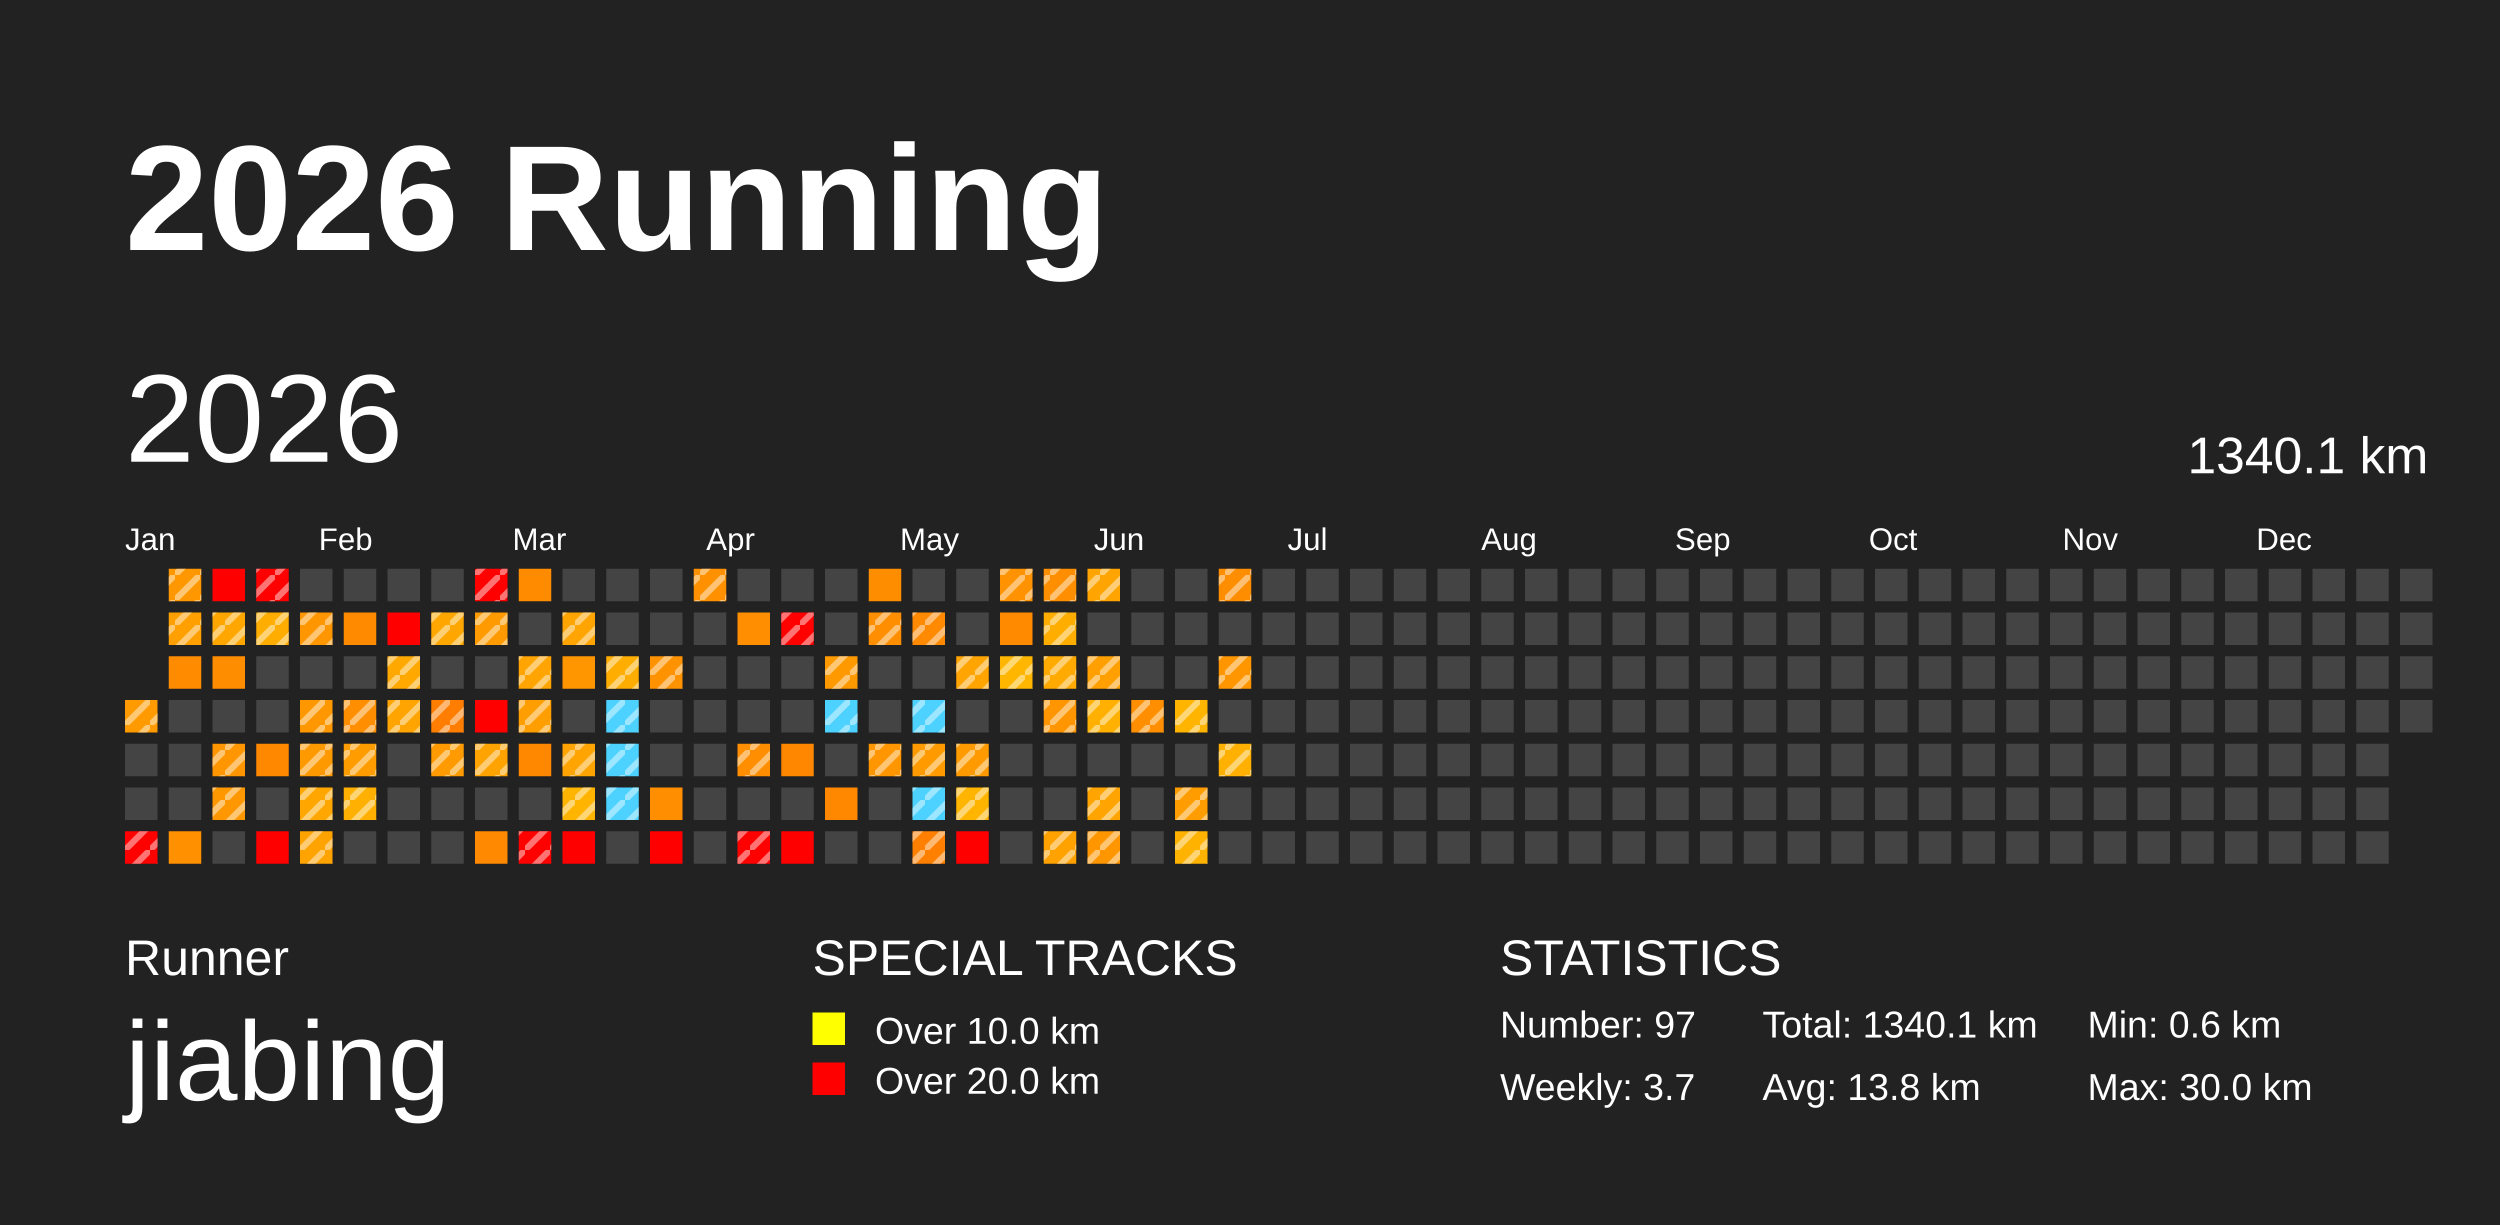
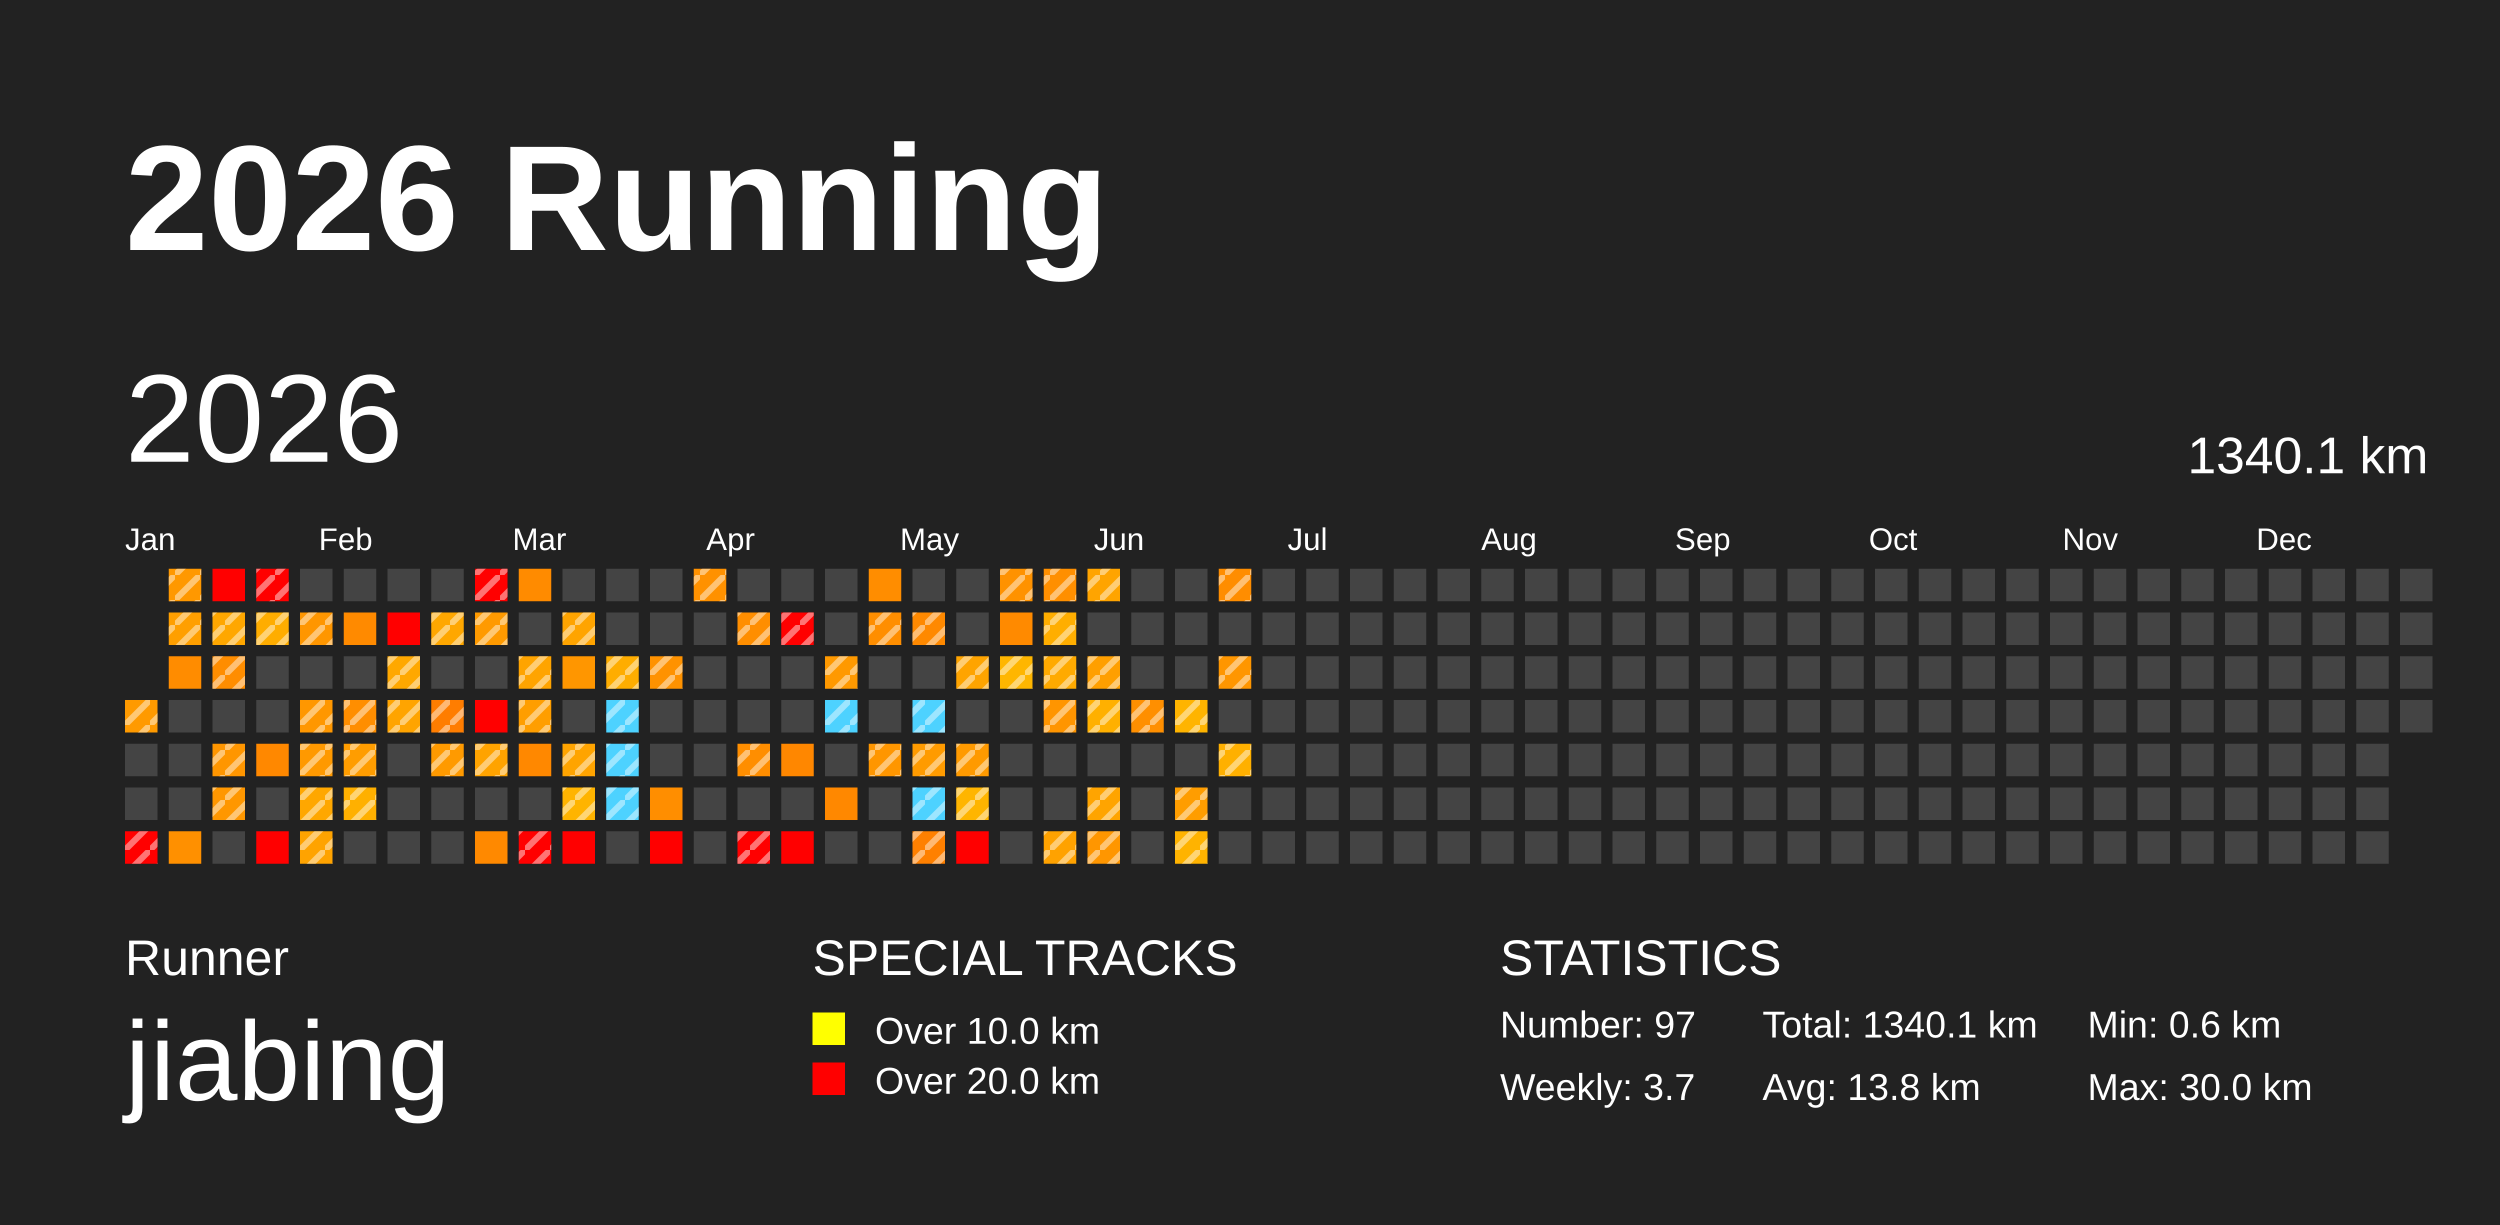
<svg xmlns="http://www.w3.org/2000/svg" baseProfile="full" height="98mm" version="1.1" viewBox="0,0,200,98" width="200mm">
  <defs>
    <pattern height="2" id="indoor-stripe" patternUnits="userSpaceOnUse" width="2">
      <line stroke="white" stroke-opacity="0.45" stroke-width="0.5" x1="0" x2="2" y1="2" y2="0" />
    </pattern>
  </defs>
  <rect fill="#222222" height="98" width="200" x="0" y="0" />
  <text fill="#FFFFFF" style="font-size:12px; font-family:Arial; font-weight:bold;" x="10" y="20">2026 Running</text>
  <text fill="#FFFFFF" style="font-size:4px; font-family:Arial" x="10" y="78">Runner</text>
  <text fill="#FFFFFF" style="font-size:9px; font-family:Arial" x="10" y="88">jiabing</text>
  <text fill="#FFFFFF" style="font-size:4px; font-family:Arial" x="65" y="78">SPECIAL TRACKS</text>
  <rect fill="yellow" height="2.6" width="2.6" x="65" y="81" />
  <text fill="#FFFFFF" style="font-size:3px; font-family:Arial" x="70" y="83.5">Over 10.0 km</text>
  <rect fill="red" height="2.6" width="2.6" x="65" y="85" />
  <text fill="#FFFFFF" style="font-size:3px; font-family:Arial" x="70" y="87.5">Over 20.0 km</text>
  <text fill="#FFFFFF" style="font-size:4px; font-family:Arial" x="120" y="78">STATISTICS</text>
  <text fill="#FFFFFF" style="font-size:3px; font-family:Arial" x="120" y="83">Number: 97</text>
  <text fill="#FFFFFF" style="font-size:3px; font-family:Arial" x="120" y="88">Weekly: 3.7</text>
  <text fill="#FFFFFF" style="font-size:3px; font-family:Arial" x="141" y="83">Total: 1340.1 km</text>
  <text fill="#FFFFFF" style="font-size:3px; font-family:Arial" x="141" y="88">Avg: 13.8 km</text>
  <text fill="#FFFFFF" style="font-size:3px; font-family:Arial" x="167" y="83">Min: 0.6 km</text>
  <text fill="#FFFFFF" style="font-size:3px; font-family:Arial" x="167" y="88">Max: 30.0 km</text>
  <text dominant-baseline="hanging" fill="#FFFFFF" style="font-size:10.0px; font-family:Arial;" x="10" y="30">2026</text>
  <text dominant-baseline="hanging" fill="#FFFFFF" style="font-size:4.125px; font-family:Arial;" x="175" y="35">1340.1 km</text>
  <text fill="#FFFFFF" style="font-size:2.5px; font-family:Arial" x="10.0" y="44">Jan</text>
  <text fill="#FFFFFF" style="font-size:2.5px; font-family:Arial" x="25.5" y="44">Feb</text>
  <text fill="#FFFFFF" style="font-size:2.5px; font-family:Arial" x="41.0" y="44">Mar</text>
  <text fill="#FFFFFF" style="font-size:2.5px; font-family:Arial" x="56.5" y="44">Apr</text>
  <text fill="#FFFFFF" style="font-size:2.5px; font-family:Arial" x="72.0" y="44">May</text>
  <text fill="#FFFFFF" style="font-size:2.5px; font-family:Arial" x="87.5" y="44">Jun</text>
  <text fill="#FFFFFF" style="font-size:2.5px; font-family:Arial" x="103.0" y="44">Jul</text>
  <text fill="#FFFFFF" style="font-size:2.5px; font-family:Arial" x="118.5" y="44">Aug</text>
  <text fill="#FFFFFF" style="font-size:2.5px; font-family:Arial" x="134.0" y="44">Sep</text>
  <text fill="#FFFFFF" style="font-size:2.5px; font-family:Arial" x="149.5" y="44">Oct</text>
  <text fill="#FFFFFF" style="font-size:2.5px; font-family:Arial" x="165.0" y="44">Nov</text>
  <text fill="#FFFFFF" style="font-size:2.5px; font-family:Arial" x="180.5" y="44">Dec</text>
  <rect fill="#ff9a00" height="2.6" width="2.6" x="10.0" y="56.0" />
  <rect fill="url(#indoor-stripe)" height="2.6" style="pointer-events: none;" width="2.6" x="10.0" y="56.0" />
  <rect fill="#444444" height="2.6" width="2.6" x="10.0" y="59.5" />
  <rect fill="#444444" height="2.6" width="2.6" x="10.0" y="63.0" />
  <rect fill="red" height="2.6" width="2.6" x="10.0" y="66.5" />
  <rect fill="url(#indoor-stripe)" height="2.6" style="pointer-events: none;" width="2.6" x="10.0" y="66.5" />
  <rect fill="#ff9800" height="2.6" width="2.6" x="13.5" y="45.5" />
  <rect fill="url(#indoor-stripe)" height="2.6" style="pointer-events: none;" width="2.6" x="13.5" y="45.5" />
  <rect fill="#ff9f00" height="2.6" width="2.6" x="13.5" y="49.0" />
  <rect fill="url(#indoor-stripe)" height="2.6" style="pointer-events: none;" width="2.6" x="13.5" y="49.0" />
  <rect fill="#ff8c00" height="2.6" width="2.6" x="13.5" y="52.5" />
  <rect fill="#444444" height="2.6" width="2.6" x="13.5" y="56.0" />
  <rect fill="#444444" height="2.6" width="2.6" x="13.5" y="59.5" />
  <rect fill="#444444" height="2.6" width="2.6" x="13.5" y="63.0" />
  <rect fill="#ff9000" height="2.6" width="2.6" x="13.5" y="66.5" />
  <rect fill="red" height="2.6" width="2.6" x="17.0" y="45.5" />
  <rect fill="#ffa700" height="2.6" width="2.6" x="17.0" y="49.0" />
  <rect fill="url(#indoor-stripe)" height="2.6" style="pointer-events: none;" width="2.6" x="17.0" y="49.0" />
  <rect fill="#ff8d00" height="2.6" width="2.6" x="17.0" y="52.5" />
+   <rect fill="url(#indoor-stripe)" height="2.6" style="pointer-events: none;" width="2.6" x="17.0" y="52.5" />
  <rect fill="#444444" height="2.6" width="2.6" x="17.0" y="56.0" />
  <rect fill="#ff9600" height="2.6" width="2.6" x="17.0" y="59.5" />
  <rect fill="url(#indoor-stripe)" height="2.6" style="pointer-events: none;" width="2.6" x="17.0" y="59.5" />
  <rect fill="#ff9700" height="2.6" width="2.6" x="17.0" y="63.0" />
  <rect fill="url(#indoor-stripe)" height="2.6" style="pointer-events: none;" width="2.6" x="17.0" y="63.0" />
  <rect fill="#444444" height="2.6" width="2.6" x="17.0" y="66.5" />
  <rect fill="red" height="2.6" width="2.6" x="20.5" y="45.5" />
  <rect fill="url(#indoor-stripe)" height="2.6" style="pointer-events: none;" width="2.6" x="20.5" y="45.5" />
  <rect fill="#ffad00" height="2.6" width="2.6" x="20.5" y="49.0" />
  <rect fill="url(#indoor-stripe)" height="2.6" style="pointer-events: none;" width="2.6" x="20.5" y="49.0" />
  <rect fill="#444444" height="2.6" width="2.6" x="20.5" y="52.5" />
  <rect fill="#444444" height="2.6" width="2.6" x="20.5" y="56.0" />
  <rect fill="#ff8800" height="2.6" width="2.6" x="20.5" y="59.5" />
  <rect fill="#444444" height="2.6" width="2.6" x="20.5" y="63.0" />
  <rect fill="red" height="2.6" width="2.6" x="20.5" y="66.5" />
  <rect fill="#444444" height="2.6" width="2.6" x="24.0" y="45.5" />
  <rect fill="#ff9600" height="2.6" width="2.6" x="24.0" y="49.0" />
  <rect fill="url(#indoor-stripe)" height="2.6" style="pointer-events: none;" width="2.6" x="24.0" y="49.0" />
  <rect fill="#444444" height="2.6" width="2.6" x="24.0" y="52.5" />
  <rect fill="#ff9700" height="2.6" width="2.6" x="24.0" y="56.0" />
  <rect fill="url(#indoor-stripe)" height="2.6" style="pointer-events: none;" width="2.6" x="24.0" y="56.0" />
  <rect fill="#ff9900" height="2.6" width="2.6" x="24.0" y="59.5" />
  <rect fill="url(#indoor-stripe)" height="2.6" style="pointer-events: none;" width="2.6" x="24.0" y="59.5" />
  <rect fill="#ffa700" height="2.6" width="2.6" x="24.0" y="63.0" />
  <rect fill="url(#indoor-stripe)" height="2.6" style="pointer-events: none;" width="2.6" x="24.0" y="63.0" />
  <rect fill="#ffa300" height="2.6" width="2.6" x="24.0" y="66.5" />
  <rect fill="url(#indoor-stripe)" height="2.6" style="pointer-events: none;" width="2.6" x="24.0" y="66.5" />
  <rect fill="#444444" height="2.6" width="2.6" x="27.5" y="45.5" />
  <rect fill="#ff8a00" height="2.6" width="2.6" x="27.5" y="49.0" />
  <rect fill="#444444" height="2.6" width="2.6" x="27.5" y="52.5" />
  <rect fill="#ff8e00" height="2.6" width="2.6" x="27.5" y="56.0" />
  <rect fill="url(#indoor-stripe)" height="2.6" style="pointer-events: none;" width="2.6" x="27.5" y="56.0" />
  <rect fill="#ff9d00" height="2.6" width="2.6" x="27.5" y="59.5" />
  <rect fill="url(#indoor-stripe)" height="2.6" style="pointer-events: none;" width="2.6" x="27.5" y="59.5" />
  <rect fill="#ffb000" height="2.6" width="2.6" x="27.5" y="63.0" />
  <rect fill="url(#indoor-stripe)" height="2.6" style="pointer-events: none;" width="2.6" x="27.5" y="63.0" />
  <rect fill="#444444" height="2.6" width="2.6" x="27.5" y="66.5" />
  <rect fill="#444444" height="2.6" width="2.6" x="31.0" y="45.5" />
  <rect fill="red" height="2.6" width="2.6" x="31.0" y="49.0" />
  <rect fill="#ffa800" height="2.6" width="2.6" x="31.0" y="52.5" />
  <rect fill="url(#indoor-stripe)" height="2.6" style="pointer-events: none;" width="2.6" x="31.0" y="52.5" />
  <rect fill="#ffa400" height="2.6" width="2.6" x="31.0" y="56.0" />
  <rect fill="url(#indoor-stripe)" height="2.6" style="pointer-events: none;" width="2.6" x="31.0" y="56.0" />
  <rect fill="#444444" height="2.6" width="2.6" x="31.0" y="59.5" />
  <rect fill="#444444" height="2.6" width="2.6" x="31.0" y="63.0" />
  <rect fill="#444444" height="2.6" width="2.6" x="31.0" y="66.5" />
  <rect fill="#444444" height="2.6" width="2.6" x="34.5" y="45.5" />
  <rect fill="#ffa700" height="2.6" width="2.6" x="34.5" y="49.0" />
  <rect fill="url(#indoor-stripe)" height="2.6" style="pointer-events: none;" width="2.6" x="34.5" y="49.0" />
  <rect fill="#444444" height="2.6" width="2.6" x="34.5" y="52.5" />
  <rect fill="#ff7d00" height="2.6" width="2.6" x="34.5" y="56.0" />
  <rect fill="url(#indoor-stripe)" height="2.6" style="pointer-events: none;" width="2.6" x="34.5" y="56.0" />
  <rect fill="#ff9a00" height="2.6" width="2.6" x="34.5" y="59.5" />
  <rect fill="url(#indoor-stripe)" height="2.6" style="pointer-events: none;" width="2.6" x="34.5" y="59.5" />
  <rect fill="#444444" height="2.6" width="2.6" x="34.5" y="63.0" />
  <rect fill="#444444" height="2.6" width="2.6" x="34.5" y="66.5" />
  <rect fill="red" height="2.6" width="2.6" x="38.0" y="45.5" />
  <rect fill="url(#indoor-stripe)" height="2.6" style="pointer-events: none;" width="2.6" x="38.0" y="45.5" />
  <rect fill="#ff9a00" height="2.6" width="2.6" x="38.0" y="49.0" />
  <rect fill="url(#indoor-stripe)" height="2.6" style="pointer-events: none;" width="2.6" x="38.0" y="49.0" />
  <rect fill="#444444" height="2.6" width="2.6" x="38.0" y="52.5" />
  <rect fill="red" height="2.6" width="2.6" x="38.0" y="56.0" />
  <rect fill="#ffa300" height="2.6" width="2.6" x="38.0" y="59.5" />
  <rect fill="url(#indoor-stripe)" height="2.6" style="pointer-events: none;" width="2.6" x="38.0" y="59.5" />
  <rect fill="#444444" height="2.6" width="2.6" x="38.0" y="63.0" />
  <rect fill="#ff8900" height="2.6" width="2.6" x="38.0" y="66.5" />
  <rect fill="#ff8b00" height="2.6" width="2.6" x="41.5" y="45.5" />
  <rect fill="#444444" height="2.6" width="2.6" x="41.5" y="49.0" />
  <rect fill="#ffa400" height="2.6" width="2.6" x="41.5" y="52.5" />
  <rect fill="url(#indoor-stripe)" height="2.6" style="pointer-events: none;" width="2.6" x="41.5" y="52.5" />
  <rect fill="#ff9e00" height="2.6" width="2.6" x="41.5" y="56.0" />
  <rect fill="url(#indoor-stripe)" height="2.6" style="pointer-events: none;" width="2.6" x="41.5" y="56.0" />
  <rect fill="#ff8800" height="2.6" width="2.6" x="41.5" y="59.5" />
  <rect fill="#444444" height="2.6" width="2.6" x="41.5" y="63.0" />
  <rect fill="red" height="2.6" width="2.6" x="41.5" y="66.5" />
  <rect fill="url(#indoor-stripe)" height="2.6" style="pointer-events: none;" width="2.6" x="41.5" y="66.5" />
  <rect fill="#444444" height="2.6" width="2.6" x="45.0" y="45.5" />
  <rect fill="#ffa400" height="2.6" width="2.6" x="45.0" y="49.0" />
  <rect fill="url(#indoor-stripe)" height="2.6" style="pointer-events: none;" width="2.6" x="45.0" y="49.0" />
  <rect fill="#ff9600" height="2.6" width="2.6" x="45.0" y="52.5" />
  <rect fill="#444444" height="2.6" width="2.6" x="45.0" y="56.0" />
  <rect fill="#ffa400" height="2.6" width="2.6" x="45.0" y="59.5" />
  <rect fill="url(#indoor-stripe)" height="2.6" style="pointer-events: none;" width="2.6" x="45.0" y="59.5" />
  <rect fill="#ffb400" height="2.6" width="2.6" x="45.0" y="63.0" />
  <rect fill="url(#indoor-stripe)" height="2.6" style="pointer-events: none;" width="2.6" x="45.0" y="63.0" />
  <rect fill="red" height="2.6" width="2.6" x="45.0" y="66.5" />
  <rect fill="#444444" height="2.6" width="2.6" x="48.5" y="45.5" />
  <rect fill="#444444" height="2.6" width="2.6" x="48.5" y="49.0" />
  <rect fill="#ffad00" height="2.6" width="2.6" x="48.5" y="52.5" />
  <rect fill="url(#indoor-stripe)" height="2.6" style="pointer-events: none;" width="2.6" x="48.5" y="52.5" />
  <rect fill="#4dd2ff" height="2.6" width="2.6" x="48.5" y="56.0" />
  <rect fill="url(#indoor-stripe)" height="2.6" style="pointer-events: none;" width="2.6" x="48.5" y="56.0" />
  <rect fill="#4dd2ff" height="2.6" width="2.6" x="48.5" y="59.5" />
  <rect fill="url(#indoor-stripe)" height="2.6" style="pointer-events: none;" width="2.6" x="48.5" y="59.5" />
  <rect fill="#4dd2ff" height="2.6" width="2.6" x="48.5" y="63.0" />
  <rect fill="url(#indoor-stripe)" height="2.6" style="pointer-events: none;" width="2.6" x="48.5" y="63.0" />
  <rect fill="#444444" height="2.6" width="2.6" x="48.5" y="66.5" />
  <rect fill="#444444" height="2.6" width="2.6" x="52.0" y="45.5" />
  <rect fill="#444444" height="2.6" width="2.6" x="52.0" y="49.0" />
  <rect fill="#ff9200" height="2.6" width="2.6" x="52.0" y="52.5" />
  <rect fill="url(#indoor-stripe)" height="2.6" style="pointer-events: none;" width="2.6" x="52.0" y="52.5" />
  <rect fill="#444444" height="2.6" width="2.6" x="52.0" y="56.0" />
  <rect fill="#444444" height="2.6" width="2.6" x="52.0" y="59.5" />
  <rect fill="#ff8e00" height="2.6" width="2.6" x="52.0" y="63.0" />
  <rect fill="red" height="2.6" width="2.6" x="52.0" y="66.5" />
  <rect fill="#ff9100" height="2.6" width="2.6" x="55.5" y="45.5" />
  <rect fill="url(#indoor-stripe)" height="2.6" style="pointer-events: none;" width="2.6" x="55.5" y="45.5" />
  <rect fill="#444444" height="2.6" width="2.6" x="55.5" y="49.0" />
  <rect fill="#444444" height="2.6" width="2.6" x="55.5" y="52.5" />
  <rect fill="#444444" height="2.6" width="2.6" x="55.5" y="56.0" />
  <rect fill="#444444" height="2.6" width="2.6" x="55.5" y="59.5" />
  <rect fill="#444444" height="2.6" width="2.6" x="55.5" y="63.0" />
  <rect fill="#444444" height="2.6" width="2.6" x="55.5" y="66.5" />
  <rect fill="#444444" height="2.6" width="2.6" x="59.0" y="45.5" />
  <rect fill="#ff8e00" height="2.6" width="2.6" x="59.0" y="49.0" />
+   <rect fill="url(#indoor-stripe)" height="2.6" style="pointer-events: none;" width="2.6" x="59.0" y="49.0" />
  <rect fill="#444444" height="2.6" width="2.6" x="59.0" y="52.5" />
  <rect fill="#444444" height="2.6" width="2.6" x="59.0" y="56.0" />
  <rect fill="#ff8e00" height="2.6" width="2.6" x="59.0" y="59.5" />
  <rect fill="url(#indoor-stripe)" height="2.6" style="pointer-events: none;" width="2.6" x="59.0" y="59.5" />
  <rect fill="#444444" height="2.6" width="2.6" x="59.0" y="63.0" />
  <rect fill="red" height="2.6" width="2.6" x="59.0" y="66.5" />
  <rect fill="url(#indoor-stripe)" height="2.6" style="pointer-events: none;" width="2.6" x="59.0" y="66.5" />
  <rect fill="#444444" height="2.6" width="2.6" x="62.5" y="45.5" />
  <rect fill="red" height="2.6" width="2.6" x="62.5" y="49.0" />
  <rect fill="url(#indoor-stripe)" height="2.6" style="pointer-events: none;" width="2.6" x="62.5" y="49.0" />
  <rect fill="#444444" height="2.6" width="2.6" x="62.5" y="52.5" />
  <rect fill="#444444" height="2.6" width="2.6" x="62.5" y="56.0" />
  <rect fill="#ff8700" height="2.6" width="2.6" x="62.5" y="59.5" />
  <rect fill="#444444" height="2.6" width="2.6" x="62.5" y="63.0" />
  <rect fill="red" height="2.6" width="2.6" x="62.5" y="66.5" />
  <rect fill="#444444" height="2.6" width="2.6" x="66.0" y="45.5" />
  <rect fill="#444444" height="2.6" width="2.6" x="66.0" y="49.0" />
  <rect fill="#ff9900" height="2.6" width="2.6" x="66.0" y="52.5" />
  <rect fill="url(#indoor-stripe)" height="2.6" style="pointer-events: none;" width="2.6" x="66.0" y="52.5" />
  <rect fill="#4dd2ff" height="2.6" width="2.6" x="66.0" y="56.0" />
  <rect fill="url(#indoor-stripe)" height="2.6" style="pointer-events: none;" width="2.6" x="66.0" y="56.0" />
  <rect fill="#444444" height="2.6" width="2.6" x="66.0" y="59.5" />
  <rect fill="#ff8800" height="2.6" width="2.6" x="66.0" y="63.0" />
  <rect fill="#444444" height="2.6" width="2.6" x="66.0" y="66.5" />
  <rect fill="#ff8d00" height="2.6" width="2.6" x="69.5" y="45.5" />
  <rect fill="#ff8e00" height="2.6" width="2.6" x="69.5" y="49.0" />
  <rect fill="url(#indoor-stripe)" height="2.6" style="pointer-events: none;" width="2.6" x="69.5" y="49.0" />
  <rect fill="#444444" height="2.6" width="2.6" x="69.5" y="52.5" />
  <rect fill="#444444" height="2.6" width="2.6" x="69.5" y="56.0" />
  <rect fill="#ff9600" height="2.6" width="2.6" x="69.5" y="59.5" />
  <rect fill="url(#indoor-stripe)" height="2.6" style="pointer-events: none;" width="2.6" x="69.5" y="59.5" />
  <rect fill="#444444" height="2.6" width="2.6" x="69.5" y="63.0" />
  <rect fill="#444444" height="2.6" width="2.6" x="69.5" y="66.5" />
  <rect fill="#444444" height="2.6" width="2.6" x="73.0" y="45.5" />
  <rect fill="#ff8900" height="2.6" width="2.6" x="73.0" y="49.0" />
  <rect fill="url(#indoor-stripe)" height="2.6" style="pointer-events: none;" width="2.6" x="73.0" y="49.0" />
  <rect fill="#444444" height="2.6" width="2.6" x="73.0" y="52.5" />
  <rect fill="#4dd2ff" height="2.6" width="2.6" x="73.0" y="56.0" />
  <rect fill="url(#indoor-stripe)" height="2.6" style="pointer-events: none;" width="2.6" x="73.0" y="56.0" />
  <rect fill="#ff9b00" height="2.6" width="2.6" x="73.0" y="59.5" />
  <rect fill="url(#indoor-stripe)" height="2.6" style="pointer-events: none;" width="2.6" x="73.0" y="59.5" />
  <rect fill="#4dd2ff" height="2.6" width="2.6" x="73.0" y="63.0" />
  <rect fill="url(#indoor-stripe)" height="2.6" style="pointer-events: none;" width="2.6" x="73.0" y="63.0" />
  <rect fill="#ff8000" height="2.6" width="2.6" x="73.0" y="66.5" />
  <rect fill="url(#indoor-stripe)" height="2.6" style="pointer-events: none;" width="2.6" x="73.0" y="66.5" />
  <rect fill="#444444" height="2.6" width="2.6" x="76.5" y="45.5" />
  <rect fill="#444444" height="2.6" width="2.6" x="76.5" y="49.0" />
  <rect fill="#ffa400" height="2.6" width="2.6" x="76.5" y="52.5" />
  <rect fill="url(#indoor-stripe)" height="2.6" style="pointer-events: none;" width="2.6" x="76.5" y="52.5" />
  <rect fill="#444444" height="2.6" width="2.6" x="76.5" y="56.0" />
  <rect fill="#ff9a00" height="2.6" width="2.6" x="76.5" y="59.5" />
  <rect fill="url(#indoor-stripe)" height="2.6" style="pointer-events: none;" width="2.6" x="76.5" y="59.5" />
  <rect fill="#ffb500" height="2.6" width="2.6" x="76.5" y="63.0" />
  <rect fill="url(#indoor-stripe)" height="2.6" style="pointer-events: none;" width="2.6" x="76.5" y="63.0" />
  <rect fill="red" height="2.6" width="2.6" x="76.5" y="66.5" />
  <rect fill="#ff9200" height="2.6" width="2.6" x="80.0" y="45.5" />
  <rect fill="url(#indoor-stripe)" height="2.6" style="pointer-events: none;" width="2.6" x="80.0" y="45.5" />
  <rect fill="#ff8a00" height="2.6" width="2.6" x="80.0" y="49.0" />
  <rect fill="#ffb600" height="2.6" width="2.6" x="80.0" y="52.5" />
  <rect fill="url(#indoor-stripe)" height="2.6" style="pointer-events: none;" width="2.6" x="80.0" y="52.5" />
  <rect fill="#444444" height="2.6" width="2.6" x="80.0" y="56.0" />
  <rect fill="#444444" height="2.6" width="2.6" x="80.0" y="59.5" />
  <rect fill="#444444" height="2.6" width="2.6" x="80.0" y="63.0" />
  <rect fill="#444444" height="2.6" width="2.6" x="80.0" y="66.5" />
  <rect fill="#ff8f00" height="2.6" width="2.6" x="83.5" y="45.5" />
  <rect fill="url(#indoor-stripe)" height="2.6" style="pointer-events: none;" width="2.6" x="83.5" y="45.5" />
  <rect fill="#ffae00" height="2.6" width="2.6" x="83.5" y="49.0" />
  <rect fill="url(#indoor-stripe)" height="2.6" style="pointer-events: none;" width="2.6" x="83.5" y="49.0" />
  <rect fill="#ffaa00" height="2.6" width="2.6" x="83.5" y="52.5" />
  <rect fill="url(#indoor-stripe)" height="2.6" style="pointer-events: none;" width="2.6" x="83.5" y="52.5" />
  <rect fill="#ff9500" height="2.6" width="2.6" x="83.5" y="56.0" />
  <rect fill="url(#indoor-stripe)" height="2.6" style="pointer-events: none;" width="2.6" x="83.5" y="56.0" />
  <rect fill="#444444" height="2.6" width="2.6" x="83.5" y="59.5" />
  <rect fill="#444444" height="2.6" width="2.6" x="83.5" y="63.0" />
  <rect fill="#ffa200" height="2.6" width="2.6" x="83.5" y="66.5" />
  <rect fill="url(#indoor-stripe)" height="2.6" style="pointer-events: none;" width="2.6" x="83.5" y="66.5" />
  <rect fill="#ffa400" height="2.6" width="2.6" x="87.0" y="45.5" />
  <rect fill="url(#indoor-stripe)" height="2.6" style="pointer-events: none;" width="2.6" x="87.0" y="45.5" />
  <rect fill="#444444" height="2.6" width="2.6" x="87.0" y="49.0" />
  <rect fill="#ff9f00" height="2.6" width="2.6" x="87.0" y="52.5" />
  <rect fill="url(#indoor-stripe)" height="2.6" style="pointer-events: none;" width="2.6" x="87.0" y="52.5" />
  <rect fill="#ffb000" height="2.6" width="2.6" x="87.0" y="56.0" />
  <rect fill="url(#indoor-stripe)" height="2.6" style="pointer-events: none;" width="2.6" x="87.0" y="56.0" />
  <rect fill="#444444" height="2.6" width="2.6" x="87.0" y="59.5" />
  <rect fill="#ffa400" height="2.6" width="2.6" x="87.0" y="63.0" />
  <rect fill="url(#indoor-stripe)" height="2.6" style="pointer-events: none;" width="2.6" x="87.0" y="63.0" />
  <rect fill="#ff9600" height="2.6" width="2.6" x="87.0" y="66.5" />
  <rect fill="url(#indoor-stripe)" height="2.6" style="pointer-events: none;" width="2.6" x="87.0" y="66.5" />
  <rect fill="#444444" height="2.6" width="2.6" x="90.5" y="45.5" />
  <rect fill="#444444" height="2.6" width="2.6" x="90.5" y="49.0" />
  <rect fill="#444444" height="2.6" width="2.6" x="90.5" y="52.5" />
  <rect fill="#ff8f00" height="2.6" width="2.6" x="90.5" y="56.0" />
  <rect fill="url(#indoor-stripe)" height="2.6" style="pointer-events: none;" width="2.6" x="90.5" y="56.0" />
  <rect fill="#444444" height="2.6" width="2.6" x="90.5" y="59.5" />
  <rect fill="#444444" height="2.6" width="2.6" x="90.5" y="63.0" />
  <rect fill="#444444" height="2.6" width="2.6" x="90.5" y="66.5" />
  <rect fill="#444444" height="2.6" width="2.6" x="94.0" y="45.5" />
  <rect fill="#444444" height="2.6" width="2.6" x="94.0" y="49.0" />
  <rect fill="#444444" height="2.6" width="2.6" x="94.0" y="52.5" />
  <rect fill="#ffb400" height="2.6" width="2.6" x="94.0" y="56.0" />
  <rect fill="url(#indoor-stripe)" height="2.6" style="pointer-events: none;" width="2.6" x="94.0" y="56.0" />
  <rect fill="#444444" height="2.6" width="2.6" x="94.0" y="59.5" />
  <rect fill="#ff9d00" height="2.6" width="2.6" x="94.0" y="63.0" />
  <rect fill="url(#indoor-stripe)" height="2.6" style="pointer-events: none;" width="2.6" x="94.0" y="63.0" />
  <rect fill="#ffb300" height="2.6" width="2.6" x="94.0" y="66.5" />
  <rect fill="url(#indoor-stripe)" height="2.6" style="pointer-events: none;" width="2.6" x="94.0" y="66.5" />
  <rect fill="#ff8d00" height="2.6" width="2.6" x="97.5" y="45.5" />
  <rect fill="url(#indoor-stripe)" height="2.6" style="pointer-events: none;" width="2.6" x="97.5" y="45.5" />
  <rect fill="#444444" height="2.6" width="2.6" x="97.5" y="49.0" />
  <rect fill="#ff9600" height="2.6" width="2.6" x="97.5" y="52.5" />
  <rect fill="url(#indoor-stripe)" height="2.6" style="pointer-events: none;" width="2.6" x="97.5" y="52.5" />
  <rect fill="#444444" height="2.6" width="2.6" x="97.5" y="56.0" />
  <rect fill="#ffb000" height="2.6" width="2.6" x="97.5" y="59.5" />
  <rect fill="url(#indoor-stripe)" height="2.6" style="pointer-events: none;" width="2.6" x="97.5" y="59.5" />
  <rect fill="#444444" height="2.6" width="2.6" x="97.5" y="63.0" />
  <rect fill="#444444" height="2.6" width="2.6" x="97.5" y="66.5" />
  <rect fill="#444444" height="2.6" width="2.6" x="101.0" y="45.5" />
  <rect fill="#444444" height="2.6" width="2.6" x="101.0" y="49.0" />
  <rect fill="#444444" height="2.6" width="2.6" x="101.0" y="52.5" />
  <rect fill="#444444" height="2.6" width="2.6" x="101.0" y="56.0" />
  <rect fill="#444444" height="2.6" width="2.6" x="101.0" y="59.5" />
  <rect fill="#444444" height="2.6" width="2.6" x="101.0" y="63.0" />
  <rect fill="#444444" height="2.6" width="2.6" x="101.0" y="66.5" />
  <rect fill="#444444" height="2.6" width="2.6" x="104.5" y="45.5" />
  <rect fill="#444444" height="2.6" width="2.6" x="104.5" y="49.0" />
  <rect fill="#444444" height="2.6" width="2.6" x="104.5" y="52.5" />
  <rect fill="#444444" height="2.6" width="2.6" x="104.5" y="56.0" />
  <rect fill="#444444" height="2.6" width="2.6" x="104.5" y="59.5" />
  <rect fill="#444444" height="2.6" width="2.6" x="104.5" y="63.0" />
  <rect fill="#444444" height="2.6" width="2.6" x="104.5" y="66.5" />
  <rect fill="#444444" height="2.6" width="2.6" x="108.0" y="45.5" />
  <rect fill="#444444" height="2.6" width="2.6" x="108.0" y="49.0" />
  <rect fill="#444444" height="2.6" width="2.6" x="108.0" y="52.5" />
  <rect fill="#444444" height="2.6" width="2.6" x="108.0" y="56.0" />
  <rect fill="#444444" height="2.6" width="2.6" x="108.0" y="59.5" />
  <rect fill="#444444" height="2.6" width="2.6" x="108.0" y="63.0" />
  <rect fill="#444444" height="2.6" width="2.6" x="108.0" y="66.5" />
  <rect fill="#444444" height="2.6" width="2.6" x="111.5" y="45.5" />
  <rect fill="#444444" height="2.6" width="2.6" x="111.5" y="49.0" />
  <rect fill="#444444" height="2.6" width="2.6" x="111.5" y="52.5" />
  <rect fill="#444444" height="2.6" width="2.6" x="111.5" y="56.0" />
  <rect fill="#444444" height="2.6" width="2.6" x="111.5" y="59.5" />
  <rect fill="#444444" height="2.6" width="2.6" x="111.5" y="63.0" />
  <rect fill="#444444" height="2.6" width="2.6" x="111.5" y="66.5" />
  <rect fill="#444444" height="2.6" width="2.6" x="115.0" y="45.5" />
  <rect fill="#444444" height="2.6" width="2.6" x="115.0" y="49.0" />
  <rect fill="#444444" height="2.6" width="2.6" x="115.0" y="52.5" />
  <rect fill="#444444" height="2.6" width="2.6" x="115.0" y="56.0" />
  <rect fill="#444444" height="2.6" width="2.6" x="115.0" y="59.5" />
  <rect fill="#444444" height="2.6" width="2.6" x="115.0" y="63.0" />
  <rect fill="#444444" height="2.6" width="2.6" x="115.0" y="66.5" />
  <rect fill="#444444" height="2.6" width="2.6" x="118.5" y="45.5" />
  <rect fill="#444444" height="2.6" width="2.6" x="118.5" y="49.0" />
  <rect fill="#444444" height="2.6" width="2.6" x="118.5" y="52.5" />
  <rect fill="#444444" height="2.6" width="2.6" x="118.5" y="56.0" />
  <rect fill="#444444" height="2.6" width="2.6" x="118.5" y="59.5" />
  <rect fill="#444444" height="2.6" width="2.6" x="118.5" y="63.0" />
  <rect fill="#444444" height="2.6" width="2.6" x="118.5" y="66.5" />
  <rect fill="#444444" height="2.6" width="2.6" x="122.0" y="45.5" />
  <rect fill="#444444" height="2.6" width="2.6" x="122.0" y="49.0" />
  <rect fill="#444444" height="2.6" width="2.6" x="122.0" y="52.5" />
  <rect fill="#444444" height="2.6" width="2.6" x="122.0" y="56.0" />
  <rect fill="#444444" height="2.6" width="2.6" x="122.0" y="59.5" />
  <rect fill="#444444" height="2.6" width="2.6" x="122.0" y="63.0" />
  <rect fill="#444444" height="2.6" width="2.6" x="122.0" y="66.5" />
  <rect fill="#444444" height="2.6" width="2.6" x="125.5" y="45.5" />
  <rect fill="#444444" height="2.6" width="2.6" x="125.5" y="49.0" />
  <rect fill="#444444" height="2.6" width="2.6" x="125.5" y="52.5" />
  <rect fill="#444444" height="2.6" width="2.6" x="125.5" y="56.0" />
  <rect fill="#444444" height="2.6" width="2.6" x="125.5" y="59.5" />
  <rect fill="#444444" height="2.6" width="2.6" x="125.5" y="63.0" />
  <rect fill="#444444" height="2.6" width="2.6" x="125.5" y="66.5" />
  <rect fill="#444444" height="2.6" width="2.6" x="129.0" y="45.5" />
  <rect fill="#444444" height="2.6" width="2.6" x="129.0" y="49.0" />
  <rect fill="#444444" height="2.6" width="2.6" x="129.0" y="52.5" />
  <rect fill="#444444" height="2.6" width="2.6" x="129.0" y="56.0" />
  <rect fill="#444444" height="2.6" width="2.6" x="129.0" y="59.5" />
  <rect fill="#444444" height="2.6" width="2.6" x="129.0" y="63.0" />
  <rect fill="#444444" height="2.6" width="2.6" x="129.0" y="66.5" />
  <rect fill="#444444" height="2.6" width="2.6" x="132.5" y="45.5" />
  <rect fill="#444444" height="2.6" width="2.6" x="132.5" y="49.0" />
  <rect fill="#444444" height="2.6" width="2.6" x="132.5" y="52.5" />
  <rect fill="#444444" height="2.6" width="2.6" x="132.5" y="56.0" />
  <rect fill="#444444" height="2.6" width="2.6" x="132.5" y="59.5" />
  <rect fill="#444444" height="2.6" width="2.6" x="132.5" y="63.0" />
  <rect fill="#444444" height="2.6" width="2.6" x="132.5" y="66.5" />
  <rect fill="#444444" height="2.6" width="2.6" x="136.0" y="45.5" />
  <rect fill="#444444" height="2.6" width="2.6" x="136.0" y="49.0" />
  <rect fill="#444444" height="2.6" width="2.6" x="136.0" y="52.5" />
  <rect fill="#444444" height="2.6" width="2.6" x="136.0" y="56.0" />
  <rect fill="#444444" height="2.6" width="2.6" x="136.0" y="59.5" />
  <rect fill="#444444" height="2.6" width="2.6" x="136.0" y="63.0" />
  <rect fill="#444444" height="2.6" width="2.6" x="136.0" y="66.5" />
  <rect fill="#444444" height="2.6" width="2.6" x="139.5" y="45.5" />
  <rect fill="#444444" height="2.6" width="2.6" x="139.5" y="49.0" />
  <rect fill="#444444" height="2.6" width="2.6" x="139.5" y="52.5" />
  <rect fill="#444444" height="2.6" width="2.6" x="139.5" y="56.0" />
  <rect fill="#444444" height="2.6" width="2.6" x="139.5" y="59.5" />
  <rect fill="#444444" height="2.6" width="2.6" x="139.5" y="63.0" />
  <rect fill="#444444" height="2.6" width="2.6" x="139.5" y="66.5" />
  <rect fill="#444444" height="2.6" width="2.6" x="143.0" y="45.5" />
  <rect fill="#444444" height="2.6" width="2.6" x="143.0" y="49.0" />
  <rect fill="#444444" height="2.6" width="2.6" x="143.0" y="52.5" />
  <rect fill="#444444" height="2.6" width="2.6" x="143.0" y="56.0" />
  <rect fill="#444444" height="2.6" width="2.6" x="143.0" y="59.5" />
  <rect fill="#444444" height="2.6" width="2.6" x="143.0" y="63.0" />
  <rect fill="#444444" height="2.6" width="2.6" x="143.0" y="66.5" />
  <rect fill="#444444" height="2.6" width="2.6" x="146.5" y="45.5" />
  <rect fill="#444444" height="2.6" width="2.6" x="146.5" y="49.0" />
  <rect fill="#444444" height="2.6" width="2.6" x="146.5" y="52.5" />
  <rect fill="#444444" height="2.6" width="2.6" x="146.5" y="56.0" />
  <rect fill="#444444" height="2.6" width="2.6" x="146.5" y="59.5" />
  <rect fill="#444444" height="2.6" width="2.6" x="146.5" y="63.0" />
  <rect fill="#444444" height="2.6" width="2.6" x="146.5" y="66.5" />
  <rect fill="#444444" height="2.6" width="2.6" x="150.0" y="45.5" />
  <rect fill="#444444" height="2.6" width="2.6" x="150.0" y="49.0" />
  <rect fill="#444444" height="2.6" width="2.6" x="150.0" y="52.5" />
  <rect fill="#444444" height="2.6" width="2.6" x="150.0" y="56.0" />
  <rect fill="#444444" height="2.6" width="2.6" x="150.0" y="59.5" />
  <rect fill="#444444" height="2.6" width="2.6" x="150.0" y="63.0" />
  <rect fill="#444444" height="2.6" width="2.6" x="150.0" y="66.5" />
  <rect fill="#444444" height="2.6" width="2.6" x="153.5" y="45.5" />
  <rect fill="#444444" height="2.6" width="2.6" x="153.5" y="49.0" />
  <rect fill="#444444" height="2.6" width="2.6" x="153.5" y="52.5" />
  <rect fill="#444444" height="2.6" width="2.6" x="153.5" y="56.0" />
  <rect fill="#444444" height="2.6" width="2.6" x="153.5" y="59.5" />
  <rect fill="#444444" height="2.6" width="2.6" x="153.5" y="63.0" />
  <rect fill="#444444" height="2.6" width="2.6" x="153.5" y="66.5" />
  <rect fill="#444444" height="2.6" width="2.6" x="157.0" y="45.5" />
  <rect fill="#444444" height="2.6" width="2.6" x="157.0" y="49.0" />
  <rect fill="#444444" height="2.6" width="2.6" x="157.0" y="52.5" />
  <rect fill="#444444" height="2.6" width="2.6" x="157.0" y="56.0" />
  <rect fill="#444444" height="2.6" width="2.6" x="157.0" y="59.5" />
  <rect fill="#444444" height="2.6" width="2.6" x="157.0" y="63.0" />
  <rect fill="#444444" height="2.6" width="2.6" x="157.0" y="66.5" />
  <rect fill="#444444" height="2.6" width="2.6" x="160.5" y="45.5" />
  <rect fill="#444444" height="2.6" width="2.6" x="160.5" y="49.0" />
  <rect fill="#444444" height="2.6" width="2.6" x="160.5" y="52.5" />
  <rect fill="#444444" height="2.6" width="2.6" x="160.5" y="56.0" />
  <rect fill="#444444" height="2.6" width="2.6" x="160.5" y="59.5" />
  <rect fill="#444444" height="2.6" width="2.6" x="160.5" y="63.0" />
  <rect fill="#444444" height="2.6" width="2.6" x="160.5" y="66.5" />
  <rect fill="#444444" height="2.6" width="2.6" x="164.0" y="45.5" />
  <rect fill="#444444" height="2.6" width="2.6" x="164.0" y="49.0" />
  <rect fill="#444444" height="2.6" width="2.6" x="164.0" y="52.5" />
  <rect fill="#444444" height="2.6" width="2.6" x="164.0" y="56.0" />
  <rect fill="#444444" height="2.6" width="2.6" x="164.0" y="59.5" />
  <rect fill="#444444" height="2.6" width="2.6" x="164.0" y="63.0" />
  <rect fill="#444444" height="2.6" width="2.6" x="164.0" y="66.5" />
  <rect fill="#444444" height="2.6" width="2.6" x="167.5" y="45.5" />
  <rect fill="#444444" height="2.6" width="2.6" x="167.5" y="49.0" />
  <rect fill="#444444" height="2.6" width="2.6" x="167.5" y="52.5" />
  <rect fill="#444444" height="2.6" width="2.6" x="167.5" y="56.0" />
  <rect fill="#444444" height="2.6" width="2.6" x="167.5" y="59.5" />
  <rect fill="#444444" height="2.6" width="2.6" x="167.5" y="63.0" />
  <rect fill="#444444" height="2.6" width="2.6" x="167.5" y="66.5" />
  <rect fill="#444444" height="2.6" width="2.6" x="171.0" y="45.5" />
  <rect fill="#444444" height="2.6" width="2.6" x="171.0" y="49.0" />
  <rect fill="#444444" height="2.6" width="2.6" x="171.0" y="52.5" />
  <rect fill="#444444" height="2.6" width="2.6" x="171.0" y="56.0" />
  <rect fill="#444444" height="2.6" width="2.6" x="171.0" y="59.5" />
  <rect fill="#444444" height="2.6" width="2.6" x="171.0" y="63.0" />
  <rect fill="#444444" height="2.6" width="2.6" x="171.0" y="66.5" />
  <rect fill="#444444" height="2.6" width="2.6" x="174.5" y="45.5" />
  <rect fill="#444444" height="2.6" width="2.6" x="174.5" y="49.0" />
  <rect fill="#444444" height="2.6" width="2.6" x="174.5" y="52.5" />
  <rect fill="#444444" height="2.6" width="2.6" x="174.5" y="56.0" />
  <rect fill="#444444" height="2.6" width="2.6" x="174.5" y="59.5" />
  <rect fill="#444444" height="2.6" width="2.6" x="174.5" y="63.0" />
  <rect fill="#444444" height="2.6" width="2.6" x="174.5" y="66.5" />
  <rect fill="#444444" height="2.6" width="2.6" x="178.0" y="45.5" />
  <rect fill="#444444" height="2.6" width="2.6" x="178.0" y="49.0" />
  <rect fill="#444444" height="2.6" width="2.6" x="178.0" y="52.5" />
  <rect fill="#444444" height="2.6" width="2.6" x="178.0" y="56.0" />
  <rect fill="#444444" height="2.6" width="2.6" x="178.0" y="59.5" />
  <rect fill="#444444" height="2.6" width="2.6" x="178.0" y="63.0" />
  <rect fill="#444444" height="2.6" width="2.6" x="178.0" y="66.5" />
  <rect fill="#444444" height="2.6" width="2.6" x="181.5" y="45.5" />
  <rect fill="#444444" height="2.6" width="2.6" x="181.5" y="49.0" />
  <rect fill="#444444" height="2.6" width="2.6" x="181.5" y="52.5" />
  <rect fill="#444444" height="2.6" width="2.6" x="181.5" y="56.0" />
  <rect fill="#444444" height="2.6" width="2.6" x="181.5" y="59.5" />
  <rect fill="#444444" height="2.6" width="2.6" x="181.5" y="63.0" />
  <rect fill="#444444" height="2.6" width="2.6" x="181.5" y="66.5" />
  <rect fill="#444444" height="2.6" width="2.6" x="185.0" y="45.5" />
  <rect fill="#444444" height="2.6" width="2.6" x="185.0" y="49.0" />
  <rect fill="#444444" height="2.6" width="2.6" x="185.0" y="52.5" />
  <rect fill="#444444" height="2.6" width="2.6" x="185.0" y="56.0" />
  <rect fill="#444444" height="2.6" width="2.6" x="185.0" y="59.5" />
  <rect fill="#444444" height="2.6" width="2.6" x="185.0" y="63.0" />
  <rect fill="#444444" height="2.6" width="2.6" x="185.0" y="66.5" />
  <rect fill="#444444" height="2.6" width="2.6" x="188.5" y="45.5" />
  <rect fill="#444444" height="2.6" width="2.6" x="188.5" y="49.0" />
  <rect fill="#444444" height="2.6" width="2.6" x="188.5" y="52.5" />
  <rect fill="#444444" height="2.6" width="2.6" x="188.5" y="56.0" />
  <rect fill="#444444" height="2.6" width="2.6" x="188.5" y="59.5" />
  <rect fill="#444444" height="2.6" width="2.6" x="188.5" y="63.0" />
  <rect fill="#444444" height="2.6" width="2.6" x="188.5" y="66.5" />
  <rect fill="#444444" height="2.6" width="2.6" x="192.0" y="45.5" />
  <rect fill="#444444" height="2.6" width="2.6" x="192.0" y="49.0" />
  <rect fill="#444444" height="2.6" width="2.6" x="192.0" y="52.5" />
  <rect fill="#444444" height="2.6" width="2.6" x="192.0" y="56.0" />
</svg>
